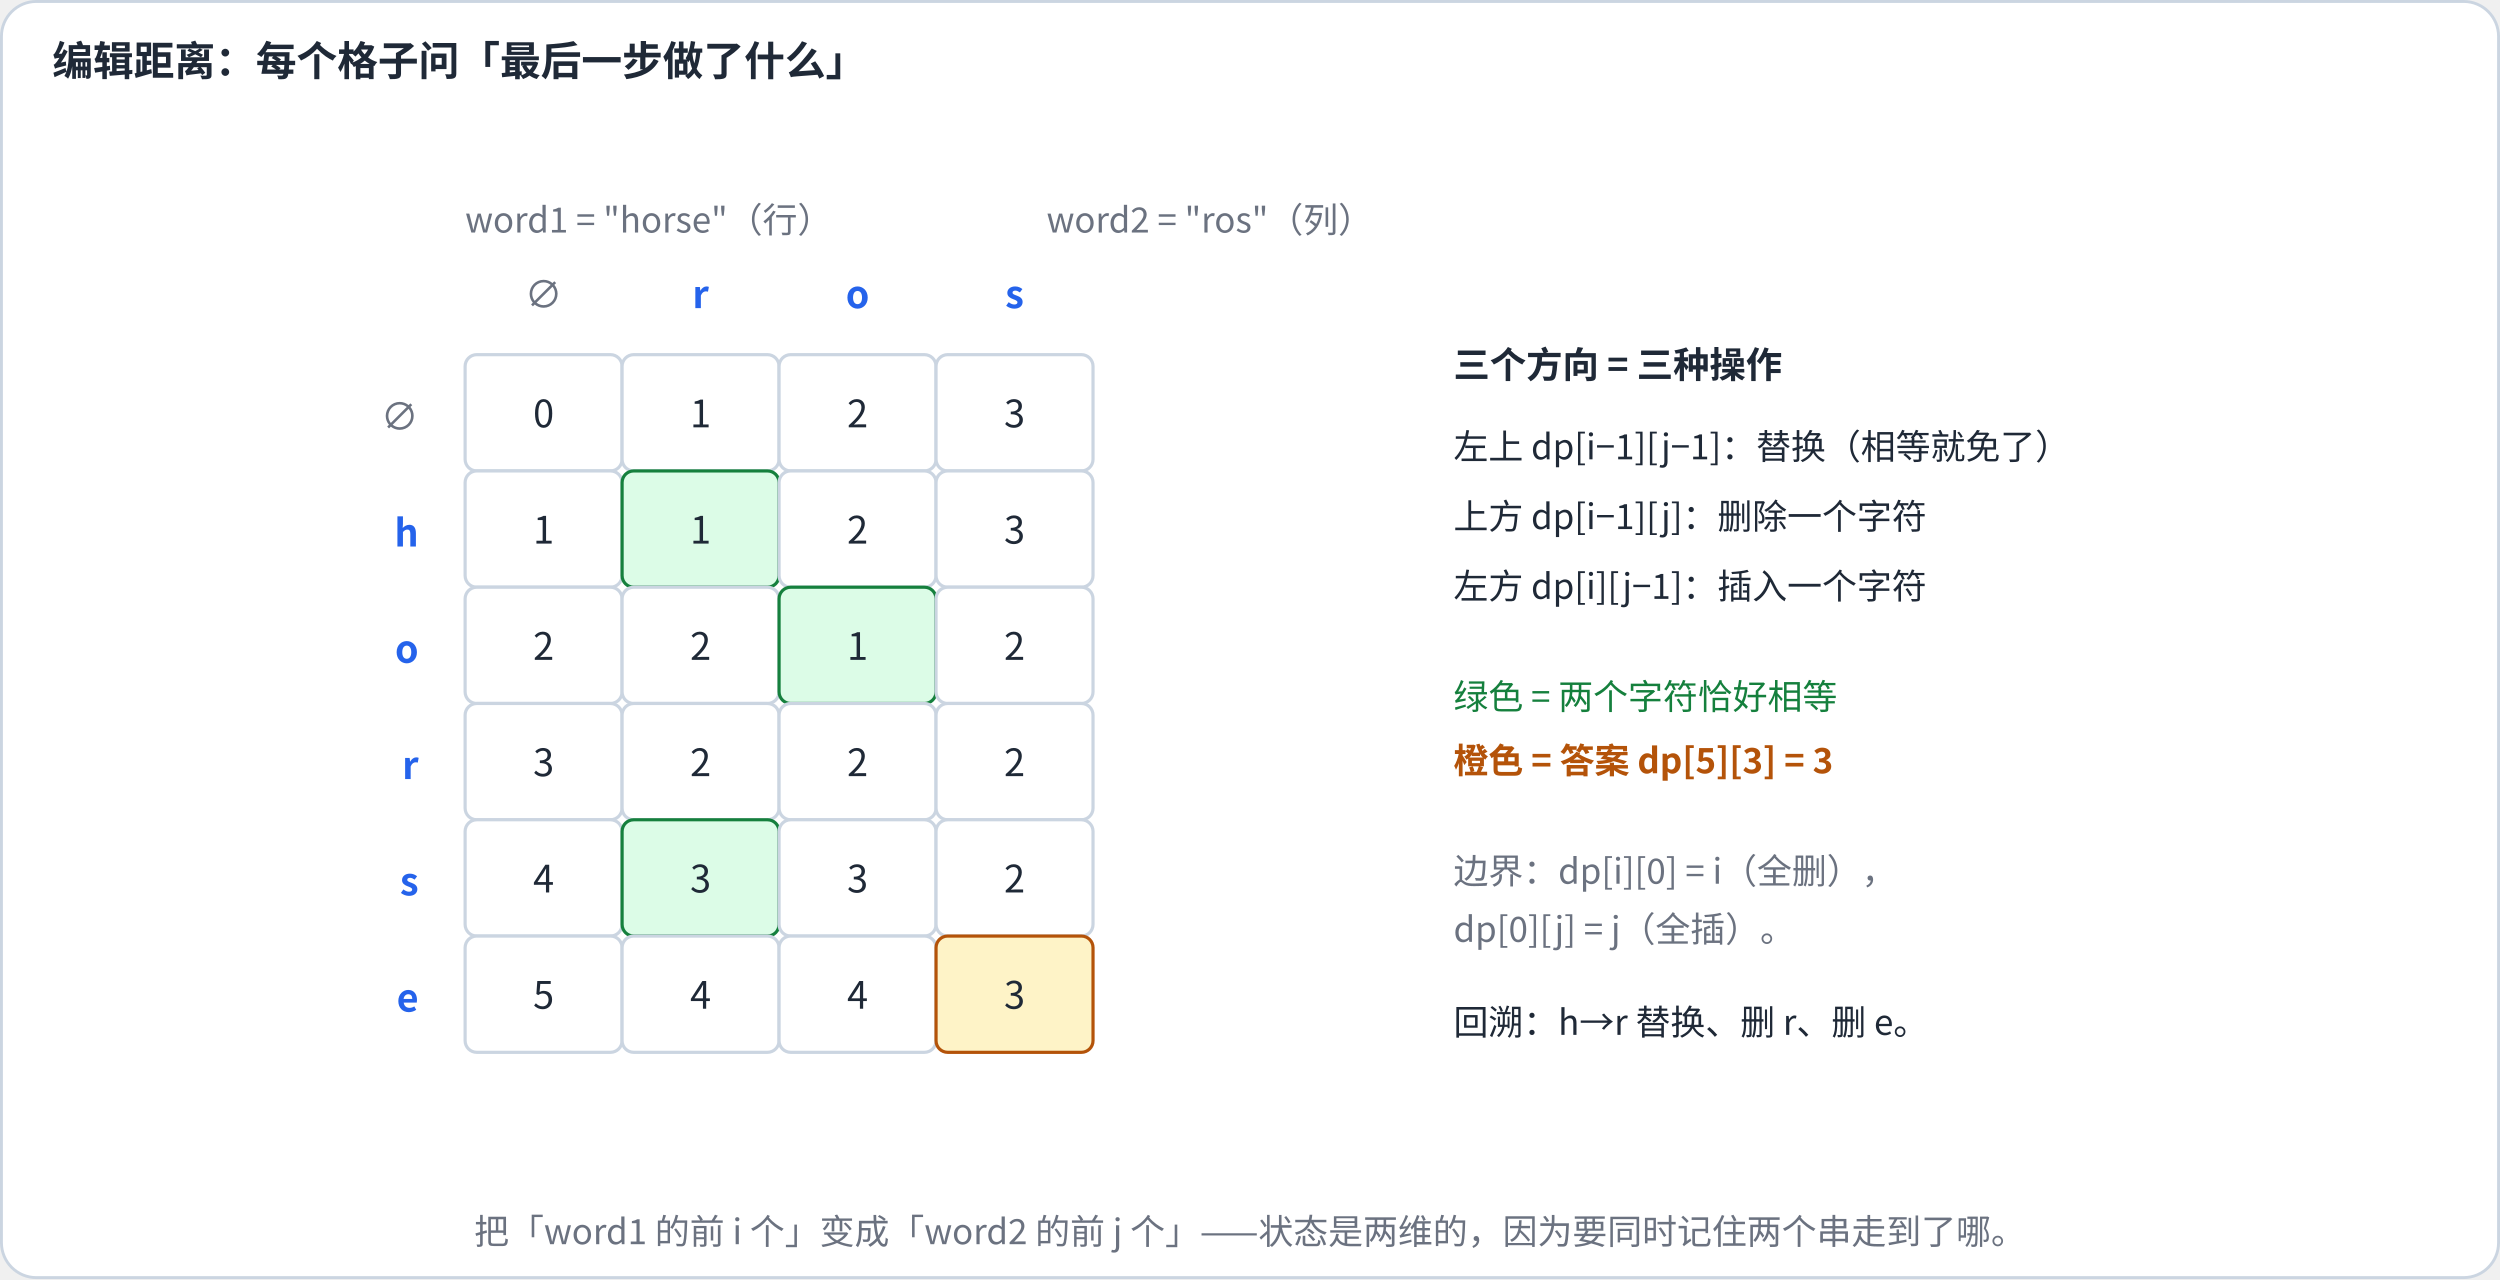
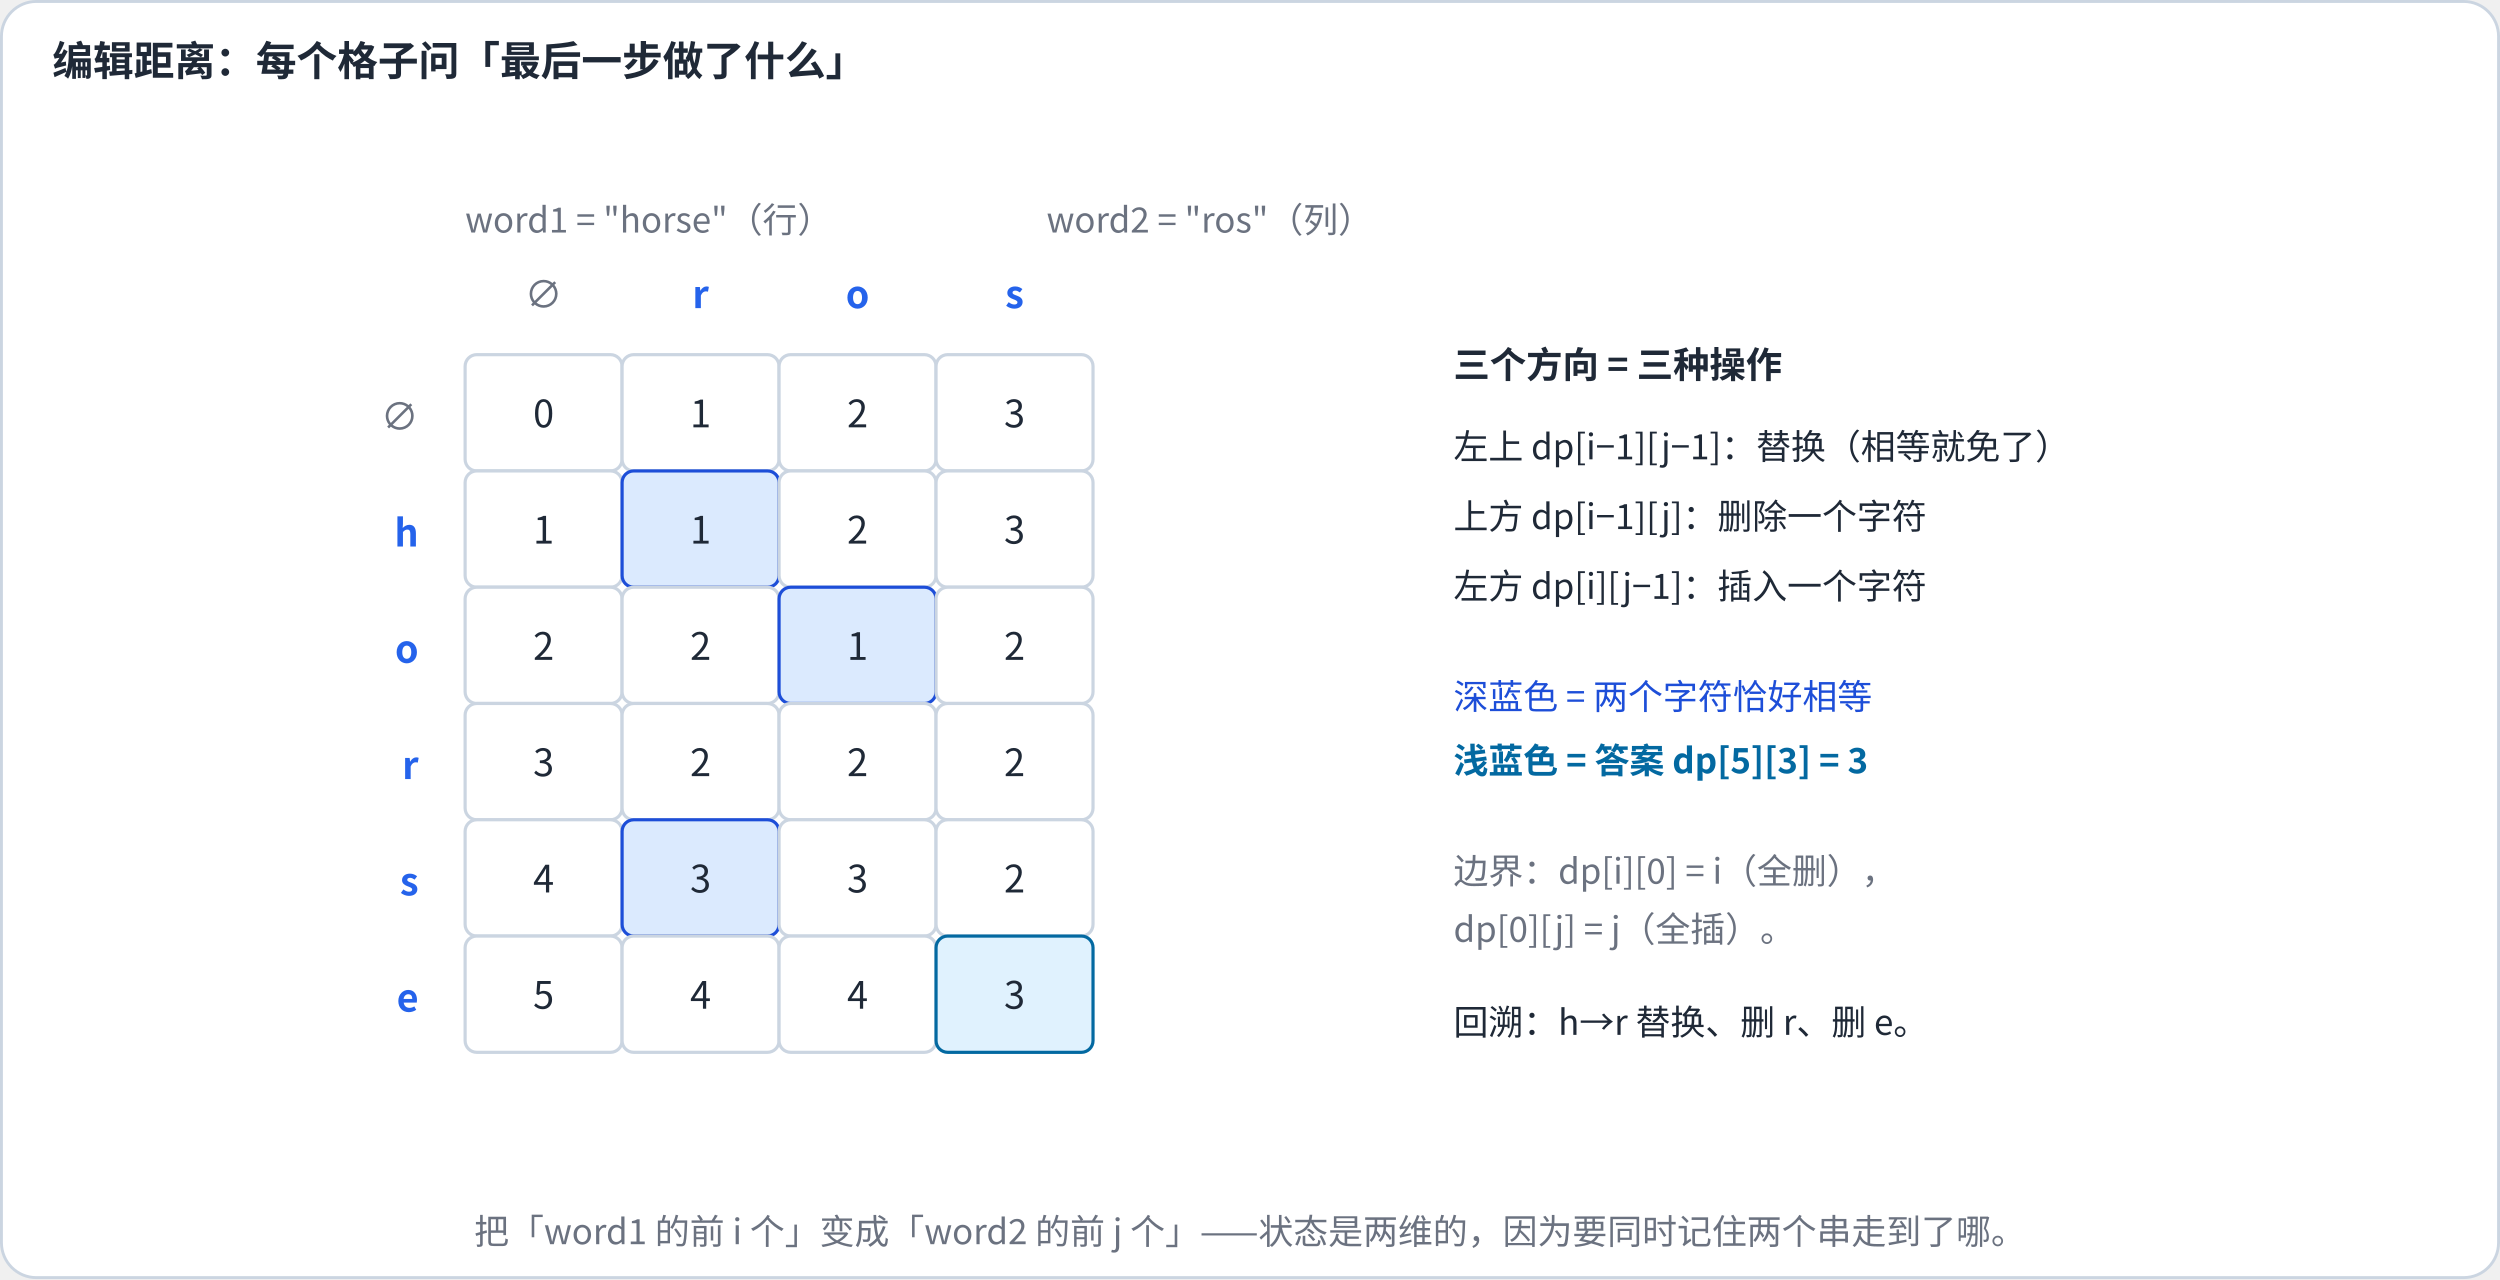
<svg xmlns="http://www.w3.org/2000/svg" width="860" height="440" viewBox="0 0 860 440" role="img">
  <rect x="0.5" y="0.5" width="859.0" height="439.0" rx="12" fill="#ffffff" stroke="#cbd5e1" stroke-width="1" />
  <text x="18.0" y="26.0" font-size="14.0" fill="#1f2937" text-anchor="start" font-weight="bold" font-family="ui-sans-serif,-apple-system,'Segoe UI','Noto Sans CJK SC','PingFang SC','Microsoft YaHei',sans-serif">编辑距离：每个格子问「最后一步做了什么」</text>
  <text x="187.0" y="106.0" font-size="13.0" fill="#6b7280" text-anchor="middle" font-weight="normal" font-family="ui-sans-serif,-apple-system,'Segoe UI','Noto Sans CJK SC','PingFang SC','Microsoft YaHei',sans-serif">∅</text>
  <text x="241.0" y="106.0" font-size="13.0" fill="#2563eb" text-anchor="middle" font-weight="bold" font-family="ui-sans-serif,-apple-system,'Segoe UI','Noto Sans CJK SC','PingFang SC','Microsoft YaHei',sans-serif">r</text>
  <text x="295.0" y="106.0" font-size="13.0" fill="#2563eb" text-anchor="middle" font-weight="bold" font-family="ui-sans-serif,-apple-system,'Segoe UI','Noto Sans CJK SC','PingFang SC','Microsoft YaHei',sans-serif">o</text>
  <text x="349.0" y="106.0" font-size="13.0" fill="#2563eb" text-anchor="middle" font-weight="bold" font-family="ui-sans-serif,-apple-system,'Segoe UI','Noto Sans CJK SC','PingFang SC','Microsoft YaHei',sans-serif">s</text>
  <text x="144.0" y="148.0" font-size="13.0" fill="#6b7280" text-anchor="end" font-weight="normal" font-family="ui-sans-serif,-apple-system,'Segoe UI','Noto Sans CJK SC','PingFang SC','Microsoft YaHei',sans-serif">∅</text>
  <text x="144.0" y="188.0" font-size="13.0" fill="#2563eb" text-anchor="end" font-weight="bold" font-family="ui-sans-serif,-apple-system,'Segoe UI','Noto Sans CJK SC','PingFang SC','Microsoft YaHei',sans-serif">h</text>
  <text x="144.0" y="228.0" font-size="13.0" fill="#2563eb" text-anchor="end" font-weight="bold" font-family="ui-sans-serif,-apple-system,'Segoe UI','Noto Sans CJK SC','PingFang SC','Microsoft YaHei',sans-serif">o</text>
  <text x="144.0" y="268.0" font-size="13.0" fill="#2563eb" text-anchor="end" font-weight="bold" font-family="ui-sans-serif,-apple-system,'Segoe UI','Noto Sans CJK SC','PingFang SC','Microsoft YaHei',sans-serif">r</text>
  <text x="144.0" y="308.0" font-size="13.0" fill="#2563eb" text-anchor="end" font-weight="bold" font-family="ui-sans-serif,-apple-system,'Segoe UI','Noto Sans CJK SC','PingFang SC','Microsoft YaHei',sans-serif">s</text>
  <text x="144.0" y="348.0" font-size="13.0" fill="#2563eb" text-anchor="end" font-weight="bold" font-family="ui-sans-serif,-apple-system,'Segoe UI','Noto Sans CJK SC','PingFang SC','Microsoft YaHei',sans-serif">e</text>
  <rect x="160.0" y="122.0" width="54.0" height="40.0" rx="4.0" fill="#ffffff" stroke="#cbd5e1" stroke-width="1.1" />
  <text x="187.0" y="147.0" font-size="13.0" fill="#1f2937" text-anchor="middle" font-weight="normal" font-family="ui-sans-serif,-apple-system,'Segoe UI','Noto Sans CJK SC','PingFang SC','Microsoft YaHei',sans-serif">0</text>
  <rect x="214.0" y="122.0" width="54.0" height="40.0" rx="4.0" fill="#ffffff" stroke="#cbd5e1" stroke-width="1.1" />
  <text x="241.0" y="147.0" font-size="13.0" fill="#1f2937" text-anchor="middle" font-weight="normal" font-family="ui-sans-serif,-apple-system,'Segoe UI','Noto Sans CJK SC','PingFang SC','Microsoft YaHei',sans-serif">1</text>
  <rect x="268.0" y="122.0" width="54.0" height="40.0" rx="4.0" fill="#ffffff" stroke="#cbd5e1" stroke-width="1.1" />
  <text x="295.0" y="147.0" font-size="13.0" fill="#1f2937" text-anchor="middle" font-weight="normal" font-family="ui-sans-serif,-apple-system,'Segoe UI','Noto Sans CJK SC','PingFang SC','Microsoft YaHei',sans-serif">2</text>
  <rect x="322.0" y="122.0" width="54.0" height="40.0" rx="4.0" fill="#ffffff" stroke="#cbd5e1" stroke-width="1.1" />
  <text x="349.0" y="147.0" font-size="13.0" fill="#1f2937" text-anchor="middle" font-weight="normal" font-family="ui-sans-serif,-apple-system,'Segoe UI','Noto Sans CJK SC','PingFang SC','Microsoft YaHei',sans-serif">3</text>
  <rect x="160.0" y="162.0" width="54.0" height="40.0" rx="4.0" fill="#ffffff" stroke="#cbd5e1" stroke-width="1.1" />
  <text x="187.0" y="187.0" font-size="13.0" fill="#1f2937" text-anchor="middle" font-weight="normal" font-family="ui-sans-serif,-apple-system,'Segoe UI','Noto Sans CJK SC','PingFang SC','Microsoft YaHei',sans-serif">1</text>
-   <rect x="214.0" y="162.0" width="54.0" height="40.0" rx="4.0" fill="#dcfce7" stroke="#15803d" stroke-width="1.1" />
+   <rect x="214.0" y="162.0" width="54.0" height="40.0" rx="4.0" fill="#dbeafe" stroke="#1d4ed8" stroke-width="1.1" />
  <text x="241.0" y="187.0" font-size="13.0" fill="#1f2937" text-anchor="middle" font-weight="normal" font-family="ui-sans-serif,-apple-system,'Segoe UI','Noto Sans CJK SC','PingFang SC','Microsoft YaHei',sans-serif">1</text>
  <rect x="268.0" y="162.0" width="54.0" height="40.0" rx="4.0" fill="#ffffff" stroke="#cbd5e1" stroke-width="1.1" />
  <text x="295.0" y="187.0" font-size="13.0" fill="#1f2937" text-anchor="middle" font-weight="normal" font-family="ui-sans-serif,-apple-system,'Segoe UI','Noto Sans CJK SC','PingFang SC','Microsoft YaHei',sans-serif">2</text>
  <rect x="322.0" y="162.0" width="54.0" height="40.0" rx="4.0" fill="#ffffff" stroke="#cbd5e1" stroke-width="1.1" />
  <text x="349.0" y="187.0" font-size="13.0" fill="#1f2937" text-anchor="middle" font-weight="normal" font-family="ui-sans-serif,-apple-system,'Segoe UI','Noto Sans CJK SC','PingFang SC','Microsoft YaHei',sans-serif">3</text>
  <rect x="160.0" y="202.0" width="54.0" height="40.0" rx="4.0" fill="#ffffff" stroke="#cbd5e1" stroke-width="1.1" />
  <text x="187.0" y="227.0" font-size="13.0" fill="#1f2937" text-anchor="middle" font-weight="normal" font-family="ui-sans-serif,-apple-system,'Segoe UI','Noto Sans CJK SC','PingFang SC','Microsoft YaHei',sans-serif">2</text>
  <rect x="214.0" y="202.0" width="54.0" height="40.0" rx="4.0" fill="#ffffff" stroke="#cbd5e1" stroke-width="1.1" />
  <text x="241.0" y="227.0" font-size="13.0" fill="#1f2937" text-anchor="middle" font-weight="normal" font-family="ui-sans-serif,-apple-system,'Segoe UI','Noto Sans CJK SC','PingFang SC','Microsoft YaHei',sans-serif">2</text>
-   <rect x="268.0" y="202.0" width="54.0" height="40.0" rx="4.0" fill="#dcfce7" stroke="#15803d" stroke-width="1.1" />
+   <rect x="268.0" y="202.0" width="54.0" height="40.0" rx="4.0" fill="#dbeafe" stroke="#1d4ed8" stroke-width="1.1" />
  <text x="295.0" y="227.0" font-size="13.0" fill="#1f2937" text-anchor="middle" font-weight="normal" font-family="ui-sans-serif,-apple-system,'Segoe UI','Noto Sans CJK SC','PingFang SC','Microsoft YaHei',sans-serif">1</text>
  <rect x="322.0" y="202.0" width="54.0" height="40.0" rx="4.0" fill="#ffffff" stroke="#cbd5e1" stroke-width="1.1" />
  <text x="349.0" y="227.0" font-size="13.0" fill="#1f2937" text-anchor="middle" font-weight="normal" font-family="ui-sans-serif,-apple-system,'Segoe UI','Noto Sans CJK SC','PingFang SC','Microsoft YaHei',sans-serif">2</text>
  <rect x="160.0" y="242.0" width="54.0" height="40.0" rx="4.0" fill="#ffffff" stroke="#cbd5e1" stroke-width="1.1" />
  <text x="187.0" y="267.0" font-size="13.0" fill="#1f2937" text-anchor="middle" font-weight="normal" font-family="ui-sans-serif,-apple-system,'Segoe UI','Noto Sans CJK SC','PingFang SC','Microsoft YaHei',sans-serif">3</text>
  <rect x="214.0" y="242.0" width="54.0" height="40.0" rx="4.0" fill="#ffffff" stroke="#cbd5e1" stroke-width="1.1" />
  <text x="241.0" y="267.0" font-size="13.0" fill="#1f2937" text-anchor="middle" font-weight="normal" font-family="ui-sans-serif,-apple-system,'Segoe UI','Noto Sans CJK SC','PingFang SC','Microsoft YaHei',sans-serif">2</text>
  <rect x="268.0" y="242.0" width="54.0" height="40.0" rx="4.0" fill="#ffffff" stroke="#cbd5e1" stroke-width="1.1" />
  <text x="295.0" y="267.0" font-size="13.0" fill="#1f2937" text-anchor="middle" font-weight="normal" font-family="ui-sans-serif,-apple-system,'Segoe UI','Noto Sans CJK SC','PingFang SC','Microsoft YaHei',sans-serif">2</text>
  <rect x="322.0" y="242.0" width="54.0" height="40.0" rx="4.0" fill="#ffffff" stroke="#cbd5e1" stroke-width="1.1" />
  <text x="349.0" y="267.0" font-size="13.0" fill="#1f2937" text-anchor="middle" font-weight="normal" font-family="ui-sans-serif,-apple-system,'Segoe UI','Noto Sans CJK SC','PingFang SC','Microsoft YaHei',sans-serif">2</text>
  <rect x="160.0" y="282.0" width="54.0" height="40.0" rx="4.0" fill="#ffffff" stroke="#cbd5e1" stroke-width="1.1" />
  <text x="187.0" y="307.0" font-size="13.0" fill="#1f2937" text-anchor="middle" font-weight="normal" font-family="ui-sans-serif,-apple-system,'Segoe UI','Noto Sans CJK SC','PingFang SC','Microsoft YaHei',sans-serif">4</text>
-   <rect x="214.0" y="282.0" width="54.0" height="40.0" rx="4.0" fill="#dcfce7" stroke="#15803d" stroke-width="1.1" />
+   <rect x="214.0" y="282.0" width="54.0" height="40.0" rx="4.0" fill="#dbeafe" stroke="#1d4ed8" stroke-width="1.1" />
  <text x="241.0" y="307.0" font-size="13.0" fill="#1f2937" text-anchor="middle" font-weight="normal" font-family="ui-sans-serif,-apple-system,'Segoe UI','Noto Sans CJK SC','PingFang SC','Microsoft YaHei',sans-serif">3</text>
  <rect x="268.0" y="282.0" width="54.0" height="40.0" rx="4.0" fill="#ffffff" stroke="#cbd5e1" stroke-width="1.1" />
  <text x="295.0" y="307.0" font-size="13.0" fill="#1f2937" text-anchor="middle" font-weight="normal" font-family="ui-sans-serif,-apple-system,'Segoe UI','Noto Sans CJK SC','PingFang SC','Microsoft YaHei',sans-serif">3</text>
  <rect x="322.0" y="282.0" width="54.0" height="40.0" rx="4.0" fill="#ffffff" stroke="#cbd5e1" stroke-width="1.1" />
  <text x="349.0" y="307.0" font-size="13.0" fill="#1f2937" text-anchor="middle" font-weight="normal" font-family="ui-sans-serif,-apple-system,'Segoe UI','Noto Sans CJK SC','PingFang SC','Microsoft YaHei',sans-serif">2</text>
  <rect x="160.0" y="322.0" width="54.0" height="40.0" rx="4.0" fill="#ffffff" stroke="#cbd5e1" stroke-width="1.1" />
  <text x="187.0" y="347.0" font-size="13.0" fill="#1f2937" text-anchor="middle" font-weight="normal" font-family="ui-sans-serif,-apple-system,'Segoe UI','Noto Sans CJK SC','PingFang SC','Microsoft YaHei',sans-serif">5</text>
  <rect x="214.0" y="322.0" width="54.0" height="40.0" rx="4.0" fill="#ffffff" stroke="#cbd5e1" stroke-width="1.1" />
  <text x="241.0" y="347.0" font-size="13.0" fill="#1f2937" text-anchor="middle" font-weight="normal" font-family="ui-sans-serif,-apple-system,'Segoe UI','Noto Sans CJK SC','PingFang SC','Microsoft YaHei',sans-serif">4</text>
  <rect x="268.0" y="322.0" width="54.0" height="40.0" rx="4.0" fill="#ffffff" stroke="#cbd5e1" stroke-width="1.1" />
  <text x="295.0" y="347.0" font-size="13.0" fill="#1f2937" text-anchor="middle" font-weight="normal" font-family="ui-sans-serif,-apple-system,'Segoe UI','Noto Sans CJK SC','PingFang SC','Microsoft YaHei',sans-serif">4</text>
-   <rect x="322.0" y="322.0" width="54.0" height="40.0" rx="4.0" fill="#fef3c7" stroke="#b45309" stroke-width="1.1" />
+   <rect x="322.0" y="322.0" width="54.0" height="40.0" rx="4.0" fill="#e0f2fe" stroke="#0369a1" stroke-width="1.1" />
  <text x="349.0" y="347.0" font-size="13.0" fill="#1f2937" text-anchor="middle" font-weight="normal" font-family="ui-sans-serif,-apple-system,'Segoe UI','Noto Sans CJK SC','PingFang SC','Microsoft YaHei',sans-serif">3</text>
  <text x="160.0" y="80.0" font-size="12.0" fill="#6b7280" text-anchor="start" font-weight="normal" font-family="ui-sans-serif,-apple-system,'Segoe UI','Noto Sans CJK SC','PingFang SC','Microsoft YaHei',sans-serif">word1 = "horse"（行）</text>
  <text x="360.0" y="80.0" font-size="12.0" fill="#6b7280" text-anchor="start" font-weight="normal" font-family="ui-sans-serif,-apple-system,'Segoe UI','Noto Sans CJK SC','PingFang SC','Microsoft YaHei',sans-serif">word2 = "ros"（列）</text>
  <text x="500.0" y="130.0" font-size="12.5" fill="#1f2937" text-anchor="start" font-weight="bold" font-family="ui-sans-serif,-apple-system,'Segoe UI','Noto Sans CJK SC','PingFang SC','Microsoft YaHei',sans-serif">三个方向 = 三种操作</text>
  <text x="500.0" y="158.0" font-size="12.0" fill="#1f2937" text-anchor="start" font-weight="normal" font-family="ui-sans-serif,-apple-system,'Segoe UI','Noto Sans CJK SC','PingFang SC','Microsoft YaHei',sans-serif">左上 dp[i−1][j−1]：替换（相等就免了）</text>
  <text x="500.0" y="182.0" font-size="12.0" fill="#1f2937" text-anchor="start" font-weight="normal" font-family="ui-sans-serif,-apple-system,'Segoe UI','Noto Sans CJK SC','PingFang SC','Microsoft YaHei',sans-serif">上方 dp[i−1][j]：删除一个字符</text>
  <text x="500.0" y="206.0" font-size="12.0" fill="#1f2937" text-anchor="start" font-weight="normal" font-family="ui-sans-serif,-apple-system,'Segoe UI','Noto Sans CJK SC','PingFang SC','Microsoft YaHei',sans-serif">左方 dp[i][j−1]：插入一个字符</text>
-   <text x="500.0" y="244.0" font-size="12.0" fill="#15803d" text-anchor="start" font-weight="normal" font-family="ui-sans-serif,-apple-system,'Segoe UI','Noto Sans CJK SC','PingFang SC','Microsoft YaHei',sans-serif">绿色 = 两个字符恰好相等</text>
-   <text x="500.0" y="266.0" font-size="12.0" fill="#b45309" text-anchor="start" font-weight="bold" font-family="ui-sans-serif,-apple-system,'Segoe UI','Noto Sans CJK SC','PingFang SC','Microsoft YaHei',sans-serif">橙色 = 答案 dp[5][3] = 3</text>
+   <text x="500.0" y="244.0" font-size="12.0" fill="#1d4ed8" text-anchor="start" font-weight="normal" font-family="ui-sans-serif,-apple-system,'Segoe UI','Noto Sans CJK SC','PingFang SC','Microsoft YaHei',sans-serif">深蓝色 = 两个字符恰好相等</text>
+   <text x="500.0" y="266.0" font-size="12.0" fill="#0369a1" text-anchor="start" font-weight="bold" font-family="ui-sans-serif,-apple-system,'Segoe UI','Noto Sans CJK SC','PingFang SC','Microsoft YaHei',sans-serif">浅蓝色 = 答案 dp[5][3] = 3</text>
  <text x="500.0" y="304.0" font-size="12.0" fill="#6b7280" text-anchor="start" font-weight="normal" font-family="ui-sans-serif,-apple-system,'Segoe UI','Noto Sans CJK SC','PingFang SC','Microsoft YaHei',sans-serif">边界：dp[i][0] = i（全删），</text>
  <text x="500.0" y="324.0" font-size="12.0" fill="#6b7280" text-anchor="start" font-weight="normal" font-family="ui-sans-serif,-apple-system,'Segoe UI','Noto Sans CJK SC','PingFang SC','Microsoft YaHei',sans-serif">dp[0][j] = j（全插）。</text>
  <text x="500.0" y="356.0" font-size="12.0" fill="#1f2937" text-anchor="start" font-weight="normal" font-family="ui-sans-serif,-apple-system,'Segoe UI','Noto Sans CJK SC','PingFang SC','Microsoft YaHei',sans-serif">回溯：h→r 替换、删 r、删 e。</text>
  <text x="430.0" y="428.0" font-size="12.0" fill="#6b7280" text-anchor="middle" font-weight="normal" font-family="ui-sans-serif,-apple-system,'Segoe UI','Noto Sans CJK SC','PingFang SC','Microsoft YaHei',sans-serif">把「word1 的前 i 个」变成「word2 的前 j 个」——状态是两维的，因为要同时记住两个串走到了哪。</text>
</svg>
